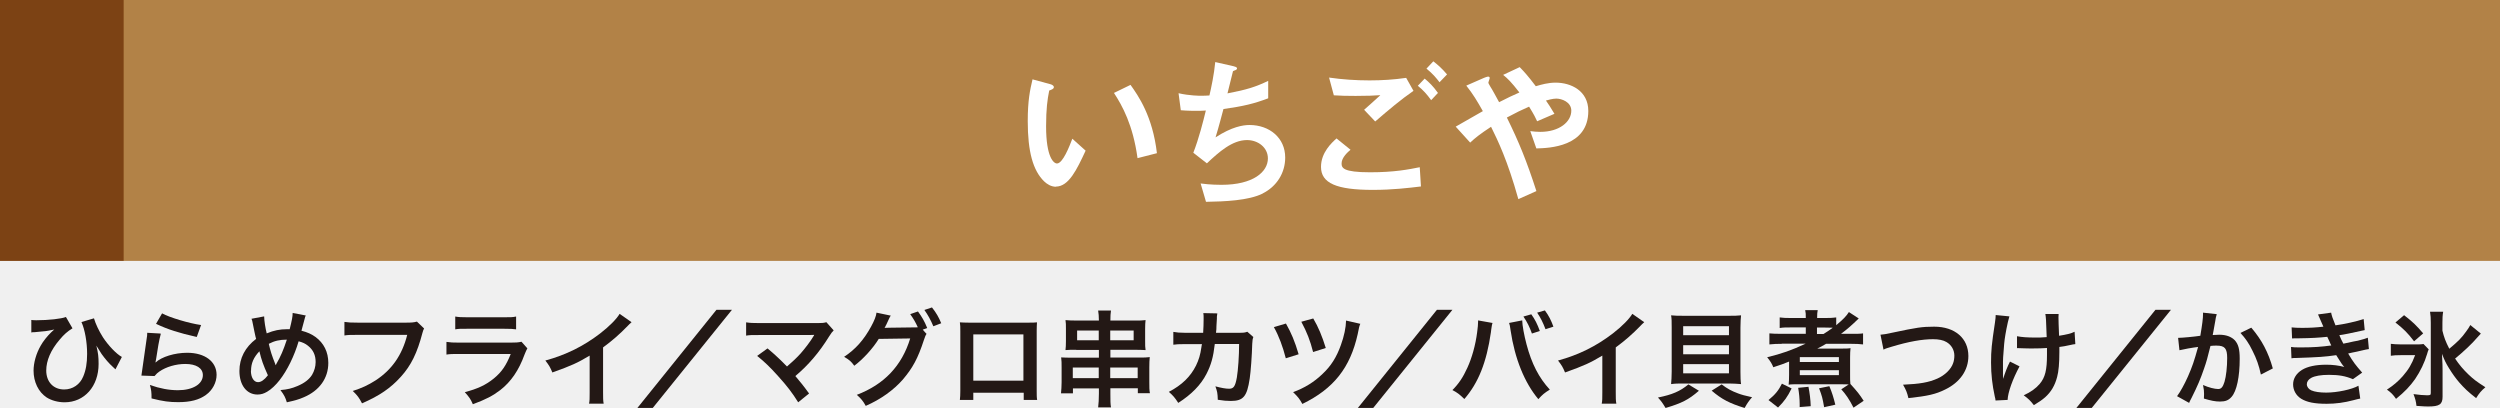
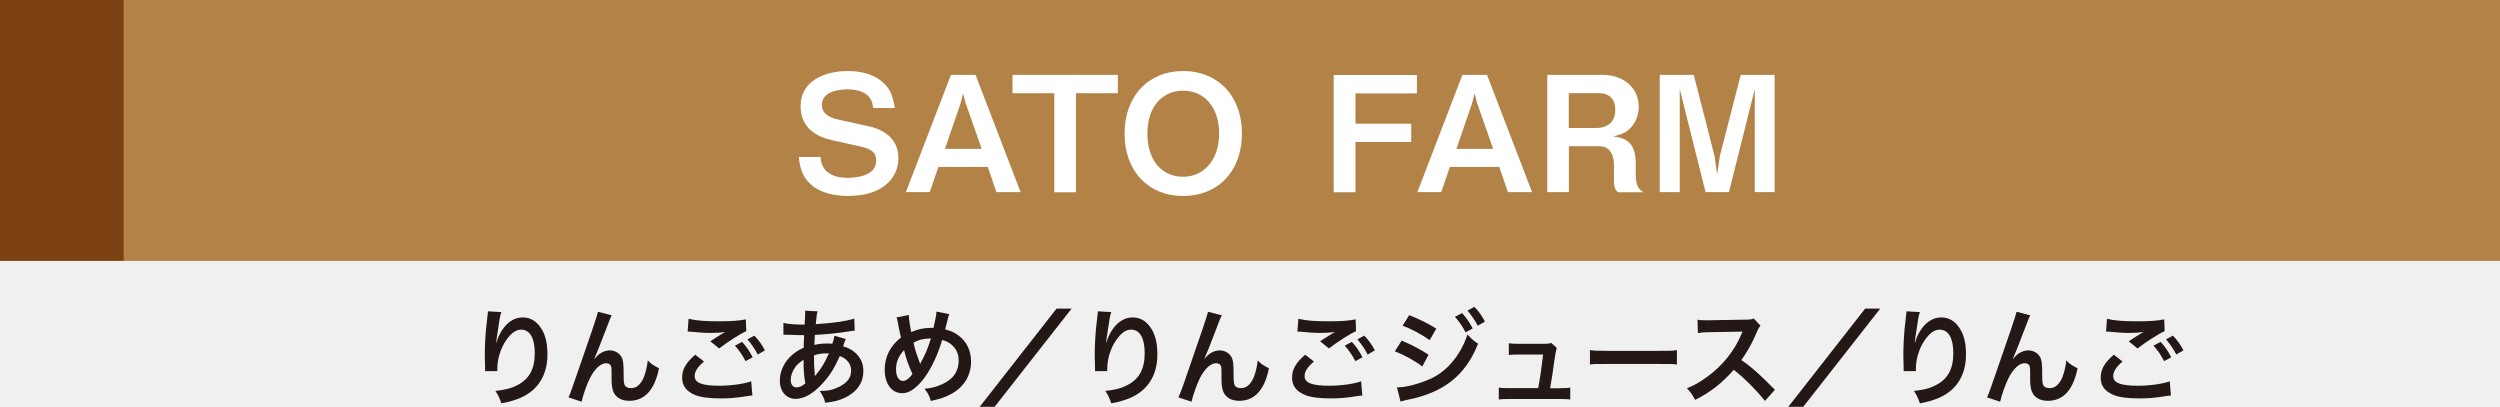
- <svg xmlns="http://www.w3.org/2000/svg" viewBox="0 0 167.6 27.35">
+ <svg xmlns="http://www.w3.org/2000/svg" viewBox="0 0 167.6 27.27">
  <defs>
    <style>
      .cls-1, .cls-2 {
        fill: #b28247;
      }

      .cls-3 {
        isolation: isolate;
      }

      .cls-4 {
        fill: #231815;
      }

      .cls-5 {
        fill: #fff;
      }

      .cls-2 {
        mix-blend-mode: multiply;
      }
    </style>
  </defs>
  <g class="cls-3">
    <g id="_レイヤー_2" data-name="レイヤー 2">
-       <g id="_テキスト1" data-name="テキスト1">
+       <g id="_レイヤー_1-2" data-name="レイヤー 1">
        <g>
          <g>
            <rect class="cls-1" width="167.6" height="17.49" />
            <rect class="cls-2" width="8.29" height="17.49" />
          </g>
          <g>
-             <path class="cls-4" d="M2.08,21.45c.13.01.19.02.35.02.82,0,1.7-.1,1.99-.22l.44.76c-.34.21-.57.41-.86.76-.6.7-.9,1.41-.9,2.07,0,.76.48,1.27,1.2,1.27.57,0,1.06-.33,1.28-.87.18-.43.26-.89.26-1.52,0-.78-.15-1.63-.38-2.13l.84-.25c.11.38.33.84.6,1.27.36.55.9,1.12,1.27,1.32l-.43.83c-.06-.06-.06-.06-.16-.15-.29-.26-.54-.56-.77-.88-.03-.04-.14-.22-.35-.56.12.5.15.75.15,1.23,0,1.5-.95,2.57-2.28,2.57-.44,0-.88-.12-1.21-.33-.54-.36-.87-1.03-.87-1.79,0-.54.18-1.16.48-1.68.16-.29.45-.65.71-.9t.12-.11s.03-.03.08-.07q-.08.01-.2.04c-.29.06-.39.08-1.13.14-.12,0-.13,0-.21.02v-.83Z" />
-             <path class="cls-4" d="M10.78,22.38c-.11.39-.22,1.04-.32,1.72q-.01.1-.04.2h.01c.41-.38,1.28-.65,2.12-.65,1.19,0,1.97.59,1.97,1.48,0,.51-.27,1.03-.72,1.35-.46.33-1.04.48-1.85.48-.6,0-.99-.05-1.79-.25,0-.43-.02-.57-.11-.9.69.24,1.29.35,1.88.35.99,0,1.67-.41,1.67-1.01,0-.47-.44-.75-1.18-.75-.62,0-1.28.19-1.74.51-.13.09-.17.13-.32.3l-.88-.03c.02-.13.02-.15.06-.42.06-.43.17-1.21.29-2.04.03-.17.04-.25.04-.41l.88.05ZM10.87,21.01c.48.27,1.82.67,2.61.78l-.29.8c-1.2-.27-1.93-.5-2.73-.88l.41-.71Z" />
-             <path class="cls-4" d="M17.71,21.22c0,.27.08.77.17,1.13.48-.2.89-.28,1.35-.28h.19c.15-.6.2-.85.2-1.09l.88.17c-.04.08-.06.13-.07.2-.1.38-.19.72-.22.82.41.11.66.22.94.42.56.41.86,1.01.86,1.74,0,1.03-.6,1.86-1.64,2.3-.34.15-.6.22-1.14.34-.11-.35-.17-.47-.43-.82.48-.04.76-.11,1.14-.27.48-.2.79-.45.98-.75.15-.26.24-.55.24-.86,0-.46-.16-.81-.51-1.09-.19-.15-.34-.22-.63-.3-.28.96-.76,1.95-1.28,2.61-.25.32-.55.61-.83.77-.22.13-.41.19-.65.19-.72,0-1.21-.63-1.21-1.58,0-.86.39-1.6,1.12-2.15-.04-.11-.16-.71-.24-1.11-.01-.09-.03-.13-.07-.24l.85-.16ZM16.82,24.85c0,.46.2.77.48.77.2,0,.42-.15.66-.46-.32-.71-.43-1.03-.57-1.61-.39.41-.56.81-.56,1.3ZM18.49,24.48s.02-.06.04-.09c.28-.48.47-.92.7-1.62-.48,0-.83.08-1.21.28.11.48.2.77.42,1.32.02.06.03.07.04.11h0Z" />
-             <path class="cls-4" d="M28.44,22c-.06.12-.08.17-.12.32-.35,1.34-.76,2.18-1.44,2.93-.69.77-1.44,1.28-2.61,1.79-.2-.38-.29-.51-.62-.83.62-.2,1.01-.38,1.53-.71,1.09-.71,1.78-1.7,2.12-3.05h-3.33c-.47,0-.63,0-.88.04v-.91c.27.04.42.05.9.05h3.21c.39,0,.53-.01.75-.07l.48.46Z" />
-             <path class="cls-4" d="M35.36,23.34c-.07.13-.11.22-.2.44-.37,1.03-.9,1.81-1.62,2.37-.5.38-.95.62-1.84.95-.15-.35-.24-.47-.54-.81.85-.22,1.41-.48,1.95-.92.52-.43.82-.86,1.13-1.64h-3.41c-.47,0-.64,0-.9.04v-.85c.27.04.42.05.91.05h3.33c.43,0,.57-.01.79-.06l.4.45ZM30.52,21.22c.23.04.38.05.82.05h2.44c.44,0,.59,0,.82-.05v.86c-.22-.03-.35-.04-.8-.04h-2.47c-.46,0-.59,0-.81.04v-.86Z" />
-             <path class="cls-4" d="M42.34,21.6c-.12.11-.15.13-.26.25-.53.55-1.05,1-1.65,1.44v2.99c0,.38,0,.59.04.78h-.98c.04-.2.04-.34.04-.76v-2.46c-.82.49-1.21.67-2.5,1.13-.15-.36-.22-.48-.47-.8,1.39-.38,2.56-.96,3.68-1.82.62-.48,1.1-.97,1.3-1.31l.8.56Z" />
-             <path class="cls-4" d="M49.07,20.77l-5.31,6.58h-1.03l5.3-6.58h1.04Z" />
-             <path class="cls-4" d="M51.46,23.36c.37.31.58.5.87.78q.38.39.43.43c.36-.31.66-.59.92-.88.3-.34.69-.86.85-1.14t.04-.06s0-.02.01-.04c-.07,0-.18.01-.32.01h-3.34c-.57,0-.64,0-.9.04v-.89c.27.04.44.05.91.05h3.89c.3,0,.41-.01.58-.06l.49.55c-.11.11-.15.16-.31.41-.66,1.07-1.4,1.93-2.26,2.65.29.34.56.67.92,1.17l-.73.59c-.39-.63-.76-1.11-1.35-1.76-.54-.6-.89-.94-1.4-1.35l.69-.5Z" />
-             <path class="cls-4" d="M62.12,22.37c-.06.09-.1.17-.18.42-.41,1.25-.75,1.87-1.41,2.65-.62.71-1.48,1.33-2.49,1.77-.18-.33-.31-.48-.6-.74,1.84-.7,3.02-1.95,3.58-3.78l-2.11.03c-.39.64-1.06,1.37-1.64,1.8-.21-.29-.31-.38-.68-.6.76-.5,1.32-1.13,1.81-2.03.21-.38.34-.71.36-.93l.96.2c-.05.06-.06.08-.12.21-.06.13-.12.27-.19.41-.04.06-.04.07-.05.1l-.06.1c.08,0,.2-.01.34-.01l1.53-.02c.19,0,.31,0,.36-.01-.16-.35-.29-.57-.51-.88l.52-.18c.27.37.43.64.62,1.11l-.3.11.24.27ZM62.57,21.87c-.17-.41-.37-.77-.6-1.09l.51-.17c.29.37.45.65.62,1.06l-.52.2Z" />
-             <path class="cls-4" d="M65.25,26.32v.49h-.9c.02-.17.03-.34.03-.6v-4.01c0-.27,0-.4-.03-.59.17.01.32.02.6.02h3.98c.3,0,.43,0,.59-.02-.01.18-.02.32-.02.58v4.01c0,.26,0,.45.03.61h-.9v-.48h-3.36ZM68.61,22.42h-3.36v3.1h3.36v-3.1Z" />
-             <path class="cls-4" d="M72.15,23.45c-.34,0-.52,0-.72.02.02-.17.03-.34.03-.61v-.81c0-.27,0-.42-.03-.59.2.02.43.03.78.03h1.46c0-.3-.02-.46-.05-.67h.86c-.03.2-.04.36-.04.67h1.58c.36,0,.57,0,.78-.03-.02.17-.03.31-.03.59v.81c0,.29,0,.43.03.61-.2-.01-.42-.02-.72-.02h-1.64v.52h1.93c.34,0,.52,0,.71-.03-.02.2-.03.36-.03.68v1c0,.34,0,.53.04.74h-.81v-.33h-1.84v.36c0,.46,0,.67.04.92h-.86c.03-.26.05-.53.05-.92v-.35h-1.74v.33h-.8c.02-.24.04-.46.04-.74v-1c0-.27,0-.47-.03-.67.2.01.38.02.69.02h1.84v-.52h-1.51ZM71.92,24.64v.71h1.74v-.71h-1.74ZM72.21,22.16v.65h1.45v-.65h-1.45ZM74.43,22.81h1.57v-.65h-1.57v.65ZM74.43,25.35h1.84v-.71h-1.84v.71Z" />
-             <path class="cls-4" d="M84.03,22.58c-.05.13-.07.22-.08.47-.02.79-.1,1.87-.17,2.33-.18,1.21-.43,1.5-1.27,1.5-.27,0-.5-.02-.87-.08-.01-.44-.04-.57-.16-.9.41.11.69.16.92.16.3,0,.41-.15.52-.76.08-.48.15-1.44.15-2.24h-1.63c-.1.88-.25,1.41-.56,2.01-.38.74-1.01,1.38-1.89,1.94-.24-.37-.34-.48-.63-.74.88-.46,1.45-1.02,1.82-1.76.19-.39.29-.73.36-1.22.01-.1.03-.17.04-.22h-1.16c-.43,0-.53.01-.76.04v-.86c.23.04.42.06.77.06h1.23c.02-.27.03-.68.03-.88v-.17c0-.09,0-.15-.02-.27l.94.02c-.01.09-.02.12-.03.22,0,.04,0,.08,0,.13q-.01.15-.03.51c0,.15,0,.22-.03.44h1.55c.31,0,.38-.01.55-.07l.4.35Z" />
-             <path class="cls-4" d="M86.21,21.69c.36.64.59,1.18.85,2.06l-.86.27c-.2-.78-.47-1.51-.8-2.09l.81-.24ZM91.19,21.72c-.06.15-.08.2-.17.68-.5,2.25-1.61,3.66-3.71,4.68-.19-.34-.28-.46-.62-.79.78-.29,1.4-.67,1.97-1.22.57-.53.94-1.12,1.23-1.93.22-.6.34-1.18.35-1.65l.96.22ZM88.04,21.35c.34.57.6,1.2.84,1.98l-.85.27c-.2-.78-.41-1.32-.79-2.03l.8-.22Z" />
-             <path class="cls-4" d="M97.37,20.77l-5.31,6.58h-1.03l5.3-6.58h1.04Z" />
-             <path class="cls-4" d="M100.06,21.65c-.02.08-.03.08-.04.14l-.02.12-.03.2-.02.17c-.29,2.01-.84,3.39-1.78,4.47-.33-.32-.46-.42-.8-.6.42-.42.71-.85,1-1.49.3-.65.55-1.52.66-2.4.04-.29.06-.53.06-.68v-.1l.96.17ZM102.05,21.48c0,.32.13,1.01.29,1.61.34,1.29.83,2.24,1.56,3.03-.36.22-.5.34-.77.64-.93-1.11-1.58-2.72-1.86-4.61-.04-.29-.06-.4-.1-.5l.87-.17ZM102.65,21.06c.26.36.41.66.58,1.13l-.53.17c-.16-.45-.31-.75-.57-1.14l.53-.15ZM103.61,22.07c-.16-.43-.34-.79-.56-1.11l.52-.15c.27.37.42.67.57,1.09l-.53.17Z" />
-             <path class="cls-4" d="M110.23,21.6c-.12.11-.15.13-.26.25-.53.55-1.05,1-1.65,1.44v2.99c0,.38,0,.59.04.78h-.98c.04-.2.04-.34.04-.76v-2.46c-.82.49-1.21.67-2.5,1.13-.15-.36-.22-.48-.47-.8,1.39-.38,2.56-.96,3.68-1.82.62-.48,1.1-.97,1.3-1.31l.8.56Z" />
-             <path class="cls-4" d="M113.89,26.2c-.69.6-1.15.83-2.23,1.15-.22-.36-.27-.43-.51-.7.95-.19,1.49-.42,2.04-.88l.71.43ZM116.68,24.93c0,.33.01.64.04.82-.26-.02-.54-.04-.8-.04h-3.09c-.29,0-.52,0-.8.04.02-.22.04-.5.04-.83v-2.98c0-.37,0-.58-.04-.8.25.03.5.03.83.03h3.06c.34,0,.53,0,.8-.03-.02.17-.04.49-.04.82v2.98ZM112.84,22.47h3.07v-.6h-3.07v.6ZM112.84,23.75h3.07v-.61h-3.07v.61ZM112.84,25.03h3.07v-.62h-3.07v.62ZM115.42,25.77c.38.29.66.44,1.09.6.26.1.46.15.95.26-.19.21-.34.42-.5.72-1.01-.31-1.53-.58-2.21-1.16l.67-.42Z" />
-             <path class="cls-4" d="M119.45,23.05c-.28,0-.6.01-.83.04v-.74c.19.02.44.03.84.03h1.6v-.43h-.99c-.32,0-.53,0-.76.04v-.71c.2.03.41.04.77.04h.98c0-.27,0-.35-.04-.53h.84c-.03.15-.04.27-.04.53h.53c.34,0,.55-.01.75-.04v.52c.47-.39.69-.62.85-.88l.66.43c-.52.5-.75.7-1.19,1.03h.68c.38,0,.6,0,.8-.03v.74c-.24-.03-.47-.04-.8-.04h-1.68c-.22.13-.35.2-.59.32h1.49c.36,0,.58,0,.74-.03-.02.17-.03.35-.03.64v1.13c0,.27,0,.49.02.63.48.53.6.68.89,1.13l-.68.46c-.29-.57-.52-.9-.82-1.23l.5-.33c-.15,0-.34-.01-.57-.01h-2.77c-.31,0-.53,0-.69.03.02-.18.03-.38.03-.67v-.88c-.32.13-.58.23-1.06.38-.07-.2-.2-.42-.41-.67.98-.24,1.64-.47,2.58-.91h-1.59ZM118.56,26.82c.46-.38.67-.64.9-1.1l.65.32c-.28.57-.49.86-.91,1.28l-.64-.5ZM120.65,27.3v-.22c0-.32-.04-.74-.1-1.08l.69-.07c.08.42.14.86.15,1.3l-.75.06ZM120.66,24.27h2.62v-.33h-2.62v.33ZM120.66,25.15h2.62v-.33h-2.62v.33ZM122.25,22.39c.3-.19.45-.29.62-.42-.15,0-.29-.01-.5-.01h-.56v.43h.44ZM122.29,27.3c-.11-.63-.14-.74-.34-1.27l.69-.14c.19.46.27.72.4,1.24l-.76.17Z" />
-             <path class="cls-4" d="M126.06,22.44c.24-.02.35-.04.82-.14,1.6-.34,1.97-.4,2.79-.4,1.39,0,2.29.78,2.29,1.97,0,.95-.56,1.76-1.55,2.24-.64.32-1.18.44-2.47.58-.09-.38-.15-.53-.36-.9,1.12-.05,1.71-.15,2.3-.41.5-.22.92-.62,1.06-1.04.05-.14.08-.31.08-.5,0-.38-.2-.72-.53-.91-.22-.13-.52-.19-.9-.19-.73,0-1.63.16-2.76.5-.36.11-.41.12-.56.2l-.2-.99Z" />
-             <path class="cls-4" d="M135.39,24.56c-.46.85-.78,1.74-.8,2.25l-.81.04c0-.1-.02-.13-.05-.27-.17-.79-.25-1.48-.25-2.28s.04-1.21.26-2.66c.04-.29.05-.37.05-.52l.92.09c-.08.28-.12.44-.2.85-.11.59-.14.79-.18,1.38-.04.46-.05.67-.05.8,0,.02,0,.11,0,.22,0,.08,0,.2,0,.54v.13c0,.11.01.15.01.27.12-.39.29-.84.46-1.16l.62.31ZM135.22,22.54c.31.06.68.09,1.25.09.27,0,.38,0,.74-.03-.04-1.23-.05-1.3-.09-1.55h.89c-.01.1-.01.14-.01.22,0,.07,0,.13.01.45,0,.08.01.34.03.79.5-.08.81-.15,1.04-.27l.05.83c-.12.01-.16.02-.39.07-.32.07-.38.08-.68.12,0,.15,0,.21,0,.34,0,.74-.05,1.32-.15,1.67-.15.58-.41,1.01-.8,1.36-.22.19-.41.32-.76.53-.25-.32-.36-.42-.68-.66.48-.22.8-.45,1.07-.76.37-.44.49-.93.49-1.97,0-.15,0-.21,0-.44-.24.02-.6.03-.95.03-.2,0-.46,0-.64-.01-.2-.01-.23-.01-.32-.01h-.1v-.81Z" />
-             <path class="cls-4" d="M145.54,20.77l-5.31,6.58h-1.03l5.3-6.58h1.04Z" />
-             <path class="cls-4" d="M148.61,21.07c-.02.06-.04.14-.06.22-.01.09-.02.13-.04.24q-.02.15-.12.67c-.03.15-.03.17-.05.26.2-.01.3-.02.44-.02.46,0,.8.13,1.04.37.24.27.33.6.33,1.24,0,1.21-.2,2.16-.54,2.55-.2.23-.41.32-.78.32-.32,0-.61-.06-1.08-.2,0-.14.01-.24.01-.31,0-.18-.01-.32-.07-.6.38.17.78.27,1.02.27.2,0,.31-.13.42-.48.11-.36.18-1,.18-1.6,0-.64-.16-.83-.71-.83-.14,0-.24,0-.41.02-.21.85-.27,1.06-.43,1.52-.24.7-.43,1.15-.84,1.97q-.04.07-.11.21s-.02.05-.05.12l-.81-.45c.21-.28.49-.78.73-1.32.3-.69.4-.98.68-1.98-.36.04-1.02.16-1.25.22l-.09-.83c.26,0,1.11-.08,1.49-.14.13-.76.18-1.18.18-1.42v-.13l.91.1ZM150.93,21.97c.7.82,1.14,1.65,1.44,2.73l-.8.41c-.13-.6-.29-1.06-.56-1.59-.25-.52-.48-.84-.81-1.2l.72-.35Z" />
-             <path class="cls-4" d="M153.65,21.95c.2.02.36.03.67.03.53,0,.91-.02,1.44-.08q-.02-.06-.08-.18c-.18-.41-.27-.62-.28-.64l.88-.12c.03.18.1.39.29.85.6-.08,1.41-.26,1.89-.42l.07.74q-.07.01-.24.05c-.47.11-1.25.27-1.46.29.11.26.15.35.27.57.6-.13.93-.2.97-.2.4-.1.48-.13.67-.2l.07.76c-.13.02-.28.05-.44.09-.29.07-.52.12-.69.15q-.17.04-.26.06c.36.6.48.75.94,1.28l-.62.44c-.5-.21-.93-.29-1.61-.29-.53,0-.94.07-1.18.2-.2.11-.3.26-.3.43s.12.33.3.41c.22.1.59.15,1,.15.73,0,1.72-.21,2.16-.46l.12.86q-.13.02-.46.11c-.6.16-1.18.24-1.79.24-.8,0-1.32-.1-1.71-.34-.34-.21-.54-.57-.54-.96s.21-.73.59-.97c.37-.23.93-.35,1.63-.35.43,0,.83.05,1.21.15-.11-.11-.24-.3-.54-.79-.74.11-1.19.14-2.71.19-.12,0-.17,0-.29.02l-.03-.76c.2.03.25.03.72.03.74,0,1.32-.04,1.98-.13-.04-.08-.07-.13-.12-.26-.07-.15-.09-.19-.15-.32-.56.06-1.06.09-1.88.1-.29,0-.33,0-.48.01l-.03-.74Z" />
-             <path class="cls-4" d="M162.82,23.42q-.07.16-.1.29c-.18.61-.46,1.18-.81,1.7-.34.48-.7.86-1.28,1.33-.19-.28-.34-.43-.61-.62.42-.27.75-.55,1.06-.9.39-.45.6-.8.83-1.41h-.96c-.28,0-.49.01-.67.04v-.8c.16.02.41.04.71.04h.85c.33,0,.48,0,.63-.03l.35.36ZM161.17,21.13c.6.47.78.64,1.28,1.22l-.61.53c-.44-.57-.68-.81-1.25-1.26l.58-.49ZM166.32,22.36q-.07.07-.22.24c-.38.45-.94.97-1.51,1.44.29.43.53.71.89,1.06.35.33.53.47,1.14.86-.27.23-.41.39-.62.73-.54-.42-.79-.66-1.14-1.06-.24-.28-.44-.56-.67-.93s-.31-.55-.48-.98c.04.72.04.88.04,1.15v1.72c0,.51-.2.66-.95.66-.17,0-.22,0-.8-.04-.03-.29-.08-.48-.2-.79.38.05.67.08.91.08.22,0,.25-.02.25-.17v-4.69c0-.29-.01-.5-.05-.74h.88c-.04.22-.05.44-.05.74v.53c.11.45.21.72.46,1.21.61-.51.81-.71,1.14-1.17.12-.16.2-.29.27-.42l.7.57Z" />
+             <path class="cls-4" d="M33.61,20.92c-.08.24-.12.42-.25,1.35-.05.29-.08.53-.09.7h.02s.01-.04.04-.15c.07-.25.25-.59.43-.83.37-.48.8-.71,1.29-.71.46,0,.87.22,1.16.63.34.47.49,1.04.49,1.86,0,1.35-.61,2.36-1.76,2.88-.35.16-.82.3-1.33.39-.14-.4-.21-.55-.4-.83.68-.08,1.08-.18,1.49-.4.79-.41,1.15-1.08,1.15-2.14,0-1.01-.33-1.57-.91-1.57-.26,0-.5.12-.74.37-.53.57-.86,1.43-.86,2.26v.15h-.82s0-.06,0-.08v-.13c0-.2-.02-.72-.02-.86,0-.57.04-1.34.09-1.83l.1-.87c.01-.12.02-.15.02-.24l.86.05Z" />
+             <path class="cls-4" d="M39.87,24.05s.04-.05.13-.15c.22-.25.57-.41.88-.41s.61.16.76.4c.14.22.17.48.17,1.28,0,.5.03.64.15.75.07.06.2.1.36.1.36,0,.65-.26.85-.75.12-.31.22-.75.26-1.11.22.24.33.31.75.53-.29,1.45-.96,2.18-1.99,2.18-.52,0-.9-.21-1.07-.61-.07-.18-.12-.43-.12-.78v-.07c0-.25,0-.42,0-.49,0-.22-.01-.32-.05-.41-.05-.1-.17-.16-.31-.16-.37,0-.75.35-1.08.98-.21.4-.48,1.18-.57,1.6l-.88-.29c.1-.2.16-.37.37-.98q1.57-4.48,1.61-4.76l.92.24c-.1.19-.13.27-.33.8-.39,1.02-.69,1.79-.84,2.12h.01Z" />
+             <path class="cls-4" d="M47.19,24.24c-.43.37-.62.67-.62.97,0,.46.5.65,1.65.65.81,0,1.7-.13,2.14-.3l.08.96c-.12,0-.14,0-.3.03-.82.13-1.25.16-1.84.16-.74,0-1.34-.08-1.7-.23-.59-.24-.87-.62-.87-1.17s.26-1,.88-1.53l.59.46ZM46.16,21.37c.52.13,1.13.17,2.04.17.86,0,1.35-.04,1.8-.13l.03.79c-.41.18-1.25.72-1.82,1.16l-.59-.48c.43-.28.5-.33.67-.43.07-.04.09-.06.18-.11.05-.03.06-.03.15-.08-.3.04-.59.06-1.02.06-.35,0-.91-.04-1.25-.08-.08,0-.13-.01-.16-.01-.01,0-.05,0-.09,0l.06-.83ZM49.75,22.92c.3.33.48.59.71,1.03l-.48.26c-.22-.43-.42-.71-.71-1.04l.48-.25ZM50.8,23.77c-.2-.39-.43-.71-.69-1.02l.46-.25c.31.32.5.59.71.99l-.47.27Z" />
+             <path class="cls-4" d="M56.69,22.75q-.03.06-.08.2c-.07.2-.07.2-.09.27.28.07.48.17.71.34.44.34.65.77.65,1.32,0,.76-.4,1.36-1.17,1.75-.4.2-.79.31-1.39.37-.07-.3-.14-.43-.36-.79.55,0,.9-.08,1.3-.28.54-.27.8-.61.8-1.09,0-.44-.28-.8-.76-.97-.37.83-.69,1.34-1.18,1.86-.61.67-1.22,1.01-1.78,1.01-.63,0-1.06-.5-1.06-1.23,0-.57.24-1.13.67-1.57.27-.27.52-.45.93-.63,0-.22.01-.5.03-.84-.08,0-.44,0-1.1-.03h-.13s-.08,0-.16,0v-.79c.31.07.71.11,1.27.11h.15q0-.14.03-.42c0-.09.01-.27.01-.4,0-.03,0-.06-.01-.11l.84.04c-.05.19-.08.37-.12.86,1.09-.06,2.06-.2,2.58-.37l.03.81c-.09,0-.12,0-.27.03-.75.13-1.85.23-2.4.25-.02.3-.03.52-.03.67.37-.08.52-.09.94-.09.08,0,.14,0,.26.01.08-.22.12-.37.14-.53l.77.22ZM53.32,24.61c-.2.27-.31.56-.31.85,0,.32.15.51.39.51.19,0,.37-.08.59-.27-.09-.46-.12-.9-.12-1.58-.3.2-.42.31-.55.48ZM54.65,25.19s.03-.04.08-.1c.32-.37.59-.82.84-1.4-.08,0-.11,0-.18,0-.3,0-.54.04-.82.13,0,.64,0,.71.05,1.2t0,.09s0,.04,0,.08h.01Z" />
+             <path class="cls-4" d="M60.93,21.13c0,.27.08.77.16,1.13.46-.2.87-.28,1.31-.28h.18c.14-.6.19-.85.2-1.09l.86.17c-.04.08-.05.13-.07.2-.09.38-.18.72-.21.82.4.11.65.22.91.42.54.41.83,1.01.83,1.74,0,1.03-.58,1.86-1.59,2.3-.33.15-.58.22-1.11.34-.1-.35-.16-.47-.42-.82.47-.04.74-.11,1.11-.27.46-.2.77-.45.95-.75.15-.26.23-.55.23-.86,0-.46-.16-.81-.5-1.09-.18-.15-.33-.22-.61-.3-.27.96-.74,1.95-1.24,2.61-.25.32-.54.61-.81.77-.21.13-.4.19-.63.19-.7,0-1.17-.63-1.17-1.58,0-.86.38-1.6,1.09-2.15-.03-.11-.16-.71-.23-1.11-.01-.09-.03-.13-.07-.24l.82-.16ZM60.07,24.77c0,.46.19.77.46.77.19,0,.41-.15.64-.46-.31-.71-.42-1.03-.56-1.61-.38.41-.54.81-.54,1.3ZM61.69,24.4s.02-.06.04-.09c.27-.48.46-.92.68-1.62-.47,0-.81.08-1.17.28.11.48.2.77.41,1.32.02.06.03.07.03.11h0Z" />
+             <path class="cls-4" d="M71.84,20.69l-5.16,6.58h-1l5.15-6.58h1.01Z" />
+             <path class="cls-4" d="M74.5,20.92c-.08.24-.12.42-.25,1.35-.05.29-.08.53-.09.7h.02s.01-.04.04-.15c.07-.25.25-.59.43-.83.37-.48.8-.71,1.29-.71.46,0,.87.22,1.16.63.34.47.49,1.04.49,1.86,0,1.35-.61,2.36-1.76,2.88-.35.16-.82.3-1.33.39-.14-.4-.21-.55-.4-.83.68-.08,1.08-.18,1.49-.4.79-.41,1.15-1.08,1.15-2.14,0-1.01-.33-1.57-.91-1.57-.26,0-.5.12-.74.37-.53.57-.86,1.43-.86,2.26v.15h-.82s0-.06,0-.08v-.13c0-.2-.02-.72-.02-.86,0-.57.04-1.34.09-1.83l.1-.87c.01-.12.02-.15.02-.24l.86.05Z" />
+             <path class="cls-4" d="M80.76,24.05s.04-.05.13-.15c.22-.25.57-.41.88-.41s.61.16.76.4c.14.22.17.48.17,1.28,0,.5.03.64.15.75.07.06.2.1.36.1.36,0,.65-.26.85-.75.12-.31.22-.75.26-1.11.22.24.33.31.75.53-.29,1.45-.96,2.18-1.99,2.18-.52,0-.9-.21-1.07-.61-.07-.18-.12-.43-.12-.78v-.07c0-.25,0-.42,0-.49,0-.22-.01-.32-.05-.41-.05-.1-.17-.16-.31-.16-.37,0-.75.35-1.08.98-.2.4-.48,1.18-.57,1.6l-.88-.29c.1-.2.16-.37.38-.98q1.56-4.48,1.61-4.76l.92.24c-.1.19-.13.27-.33.8-.39,1.02-.69,1.79-.84,2.12h.01Z" />
+             <path class="cls-4" d="M88.08,24.24c-.43.37-.62.67-.62.97,0,.46.5.65,1.65.65.81,0,1.7-.13,2.14-.3l.08.96c-.12,0-.14,0-.3.03-.82.13-1.25.16-1.84.16-.74,0-1.34-.08-1.7-.23-.59-.24-.87-.62-.87-1.17s.26-1,.88-1.53l.59.46ZM87.04,21.37c.52.13,1.13.17,2.04.17.86,0,1.35-.04,1.8-.13l.03.79c-.41.18-1.25.72-1.82,1.16l-.59-.48c.43-.28.5-.33.67-.43.07-.04.09-.06.18-.11.05-.03.06-.03.15-.08-.3.04-.59.06-1.02.06-.35,0-.91-.04-1.25-.08-.08,0-.13-.01-.16-.01-.01,0-.05,0-.09,0l.06-.83ZM90.63,22.92c.3.33.48.59.71,1.03l-.48.26c-.22-.43-.42-.71-.71-1.04l.48-.25ZM91.69,23.77c-.2-.39-.43-.71-.69-1.02l.46-.25c.31.32.5.59.71.99l-.47.27Z" />
+             <path class="cls-4" d="M93.96,22.83c.63.26,1.3.61,1.81.95l-.42.79c-.45-.36-1.22-.78-1.84-1.02l.46-.72ZM93.65,25.97c.53,0,1.25-.17,1.97-.46,1.25-.45,2.27-1.6,2.76-3.09.26.29.39.41.71.62-.84,2.12-2.28,3.27-4.72,3.76-.29.06-.35.08-.48.12l-.24-.96ZM94.48,21.13c.64.25,1.32.59,1.81.9l-.44.77c-.55-.38-1.32-.8-1.82-.96l.44-.71ZM98.02,20.99c.3.33.48.6.71,1.03l-.48.26c-.22-.43-.42-.71-.71-1.04l.48-.25ZM99.07,21.84c-.2-.38-.43-.71-.69-1.02l.46-.25c.31.32.5.59.71.99l-.47.27Z" />
+             <path class="cls-4" d="M104.64,26.02c.31,0,.44,0,.63-.04v.8c-.18-.02-.34-.03-.63-.03h-3.53c-.3,0-.44,0-.63.03v-.8c.19.04.31.04.63.04h2.01c.12-.62.26-1.61.33-2.25h-1.69c-.33,0-.43,0-.61.03v-.79c.17.03.36.04.63.04h1.72c.24,0,.34-.01.5-.06l.37.34q-.08.22-.16.8c-.1.77-.18,1.27-.29,1.9h.71Z" />
+             <path class="cls-4" d="M106.59,23.47c.3.04.43.05,1.1.05h3.63c.67,0,.8,0,1.1-.05v.97c-.27-.04-.35-.04-1.11-.04h-3.61c-.76,0-.84,0-1.11.04v-.97Z" />
+             <path class="cls-4" d="M118.32,26.87c-.57-.71-1.35-1.5-2.09-2.08-.77.88-1.55,1.5-2.59,2.02-.19-.36-.27-.48-.55-.78.52-.21.85-.4,1.36-.77,1.03-.74,1.84-1.76,2.29-2.85l.08-.18q-.11,0-2.25.04c-.33,0-.51.02-.74.06l-.03-.9c.19.04.32.04.6.04h.16l2.4-.04c.38,0,.44-.01.61-.08l.45.48c-.09.11-.14.2-.22.38-.31.75-.65,1.36-1.06,1.93.43.29.8.59,1.26,1.02q.17.15.99.97l-.65.73Z" />
+             <path class="cls-4" d="M126.05,20.69l-5.16,6.58h-1l5.15-6.58h1.01Z" />
+             <path class="cls-4" d="M128.71,20.92c-.08.24-.12.42-.25,1.35-.05.29-.08.53-.09.7h.02s.01-.04.04-.15c.07-.25.25-.59.43-.83.37-.48.8-.71,1.29-.71.46,0,.87.22,1.16.63.34.47.49,1.04.49,1.86,0,1.35-.61,2.36-1.76,2.88-.35.16-.82.3-1.33.39-.14-.4-.21-.55-.4-.83.68-.08,1.08-.18,1.49-.4.79-.41,1.15-1.08,1.15-2.14,0-1.01-.33-1.57-.91-1.57-.26,0-.5.12-.74.37-.53.57-.86,1.43-.86,2.26v.15h-.82s0-.06,0-.08v-.13c0-.2-.02-.72-.02-.86,0-.57.04-1.34.09-1.83l.1-.87c.01-.12.02-.15.02-.24l.86.05Z" />
+             <path class="cls-4" d="M134.97,24.05s.04-.05.13-.15c.22-.25.57-.41.88-.41s.61.16.76.4c.14.22.17.48.17,1.28,0,.5.03.64.15.75.07.06.2.1.36.1.36,0,.65-.26.85-.75.12-.31.22-.75.26-1.11.22.24.33.31.75.53-.29,1.45-.96,2.18-1.99,2.18-.52,0-.9-.21-1.07-.61-.07-.18-.12-.43-.12-.78v-.07c0-.25,0-.42,0-.49,0-.22-.01-.32-.05-.41-.05-.1-.17-.16-.31-.16-.37,0-.75.35-1.08.98-.21.4-.48,1.18-.57,1.6l-.88-.29c.1-.2.16-.37.37-.98q1.57-4.48,1.61-4.76l.92.24c-.1.19-.13.27-.33.8-.39,1.02-.69,1.79-.84,2.12h.01Z" />
+             <path class="cls-4" d="M142.29,24.24c-.43.37-.62.67-.62.97,0,.46.5.65,1.65.65.81,0,1.7-.13,2.14-.3l.08.96c-.12,0-.14,0-.3.03-.82.13-1.25.16-1.84.16-.74,0-1.34-.08-1.7-.23-.59-.24-.87-.62-.87-1.17s.26-1,.88-1.53l.59.46ZM141.25,21.37c.52.13,1.13.17,2.04.17.86,0,1.35-.04,1.8-.13l.03.79c-.41.18-1.25.72-1.82,1.16l-.59-.48c.43-.28.5-.33.67-.43.07-.04.09-.06.18-.11.05-.03.06-.03.15-.08-.3.04-.59.06-1.02.06-.35,0-.91-.04-1.25-.08-.08,0-.13-.01-.16-.01-.01,0-.05,0-.09,0l.06-.83ZM144.85,22.92c.3.33.48.59.71,1.03l-.48.26c-.22-.43-.42-.71-.71-1.04l.48-.25ZM145.9,23.77c-.2-.39-.43-.71-.69-1.02l.46-.25c.31.32.5.59.71.99l-.47.27Z" />
          </g>
          <g>
-             <path class="cls-5" d="M70.8,12.52c-.34,0-.61-.18-.8-.36-.75-.73-1.1-1.99-1.1-4.04,0-1.38.15-2.08.32-2.8l1.18.32c.08.02.25.08.25.2,0,.12-.13.16-.31.23-.12.59-.21,1.22-.21,2.4,0,2.1.52,2.49.73,2.49.39,0,.83-1.14,1.03-1.66l.89.8c-.59,1.27-1.13,2.41-2,2.41ZM76.26,10.6c-.31-2.24-1.02-3.51-1.58-4.37l1.11-.54c.52.73,1.48,2.09,1.77,4.58l-1.29.33Z" />
-             <path class="cls-5" d="M84.66,12.97c-.95.48-2.58.54-3.81.56l-.36-1.23c.66.09,1.27.09,1.4.09,2.13,0,3.11-.87,3.11-1.77,0-.73-.66-1.23-1.4-1.23-.99,0-1.88.8-2.69,1.56l-.91-.71c.37-.94.67-2.13.84-2.83-.23.02-.46.02-.67.02-.1,0-.58,0-1.01-.04l-.15-1.14c.74.17,1.44.17,1.51.17.2,0,.39-.01.56-.02.12-.51.31-1.4.39-2.24l1.23.28c.08.02.23.06.23.14,0,.12-.14.12-.27.19-.05.21-.31,1.26-.37,1.49,1.27-.24,1.91-.44,2.73-.84v1.17c-.95.36-1.65.53-3,.72-.09.33-.31,1.19-.53,1.9,1.09-.71,1.84-.83,2.28-.83,1.33,0,2.39.86,2.39,2.18,0,1.03-.56,1.93-1.51,2.41Z" />
-             <path class="cls-5" d="M92.03,12.73c-2.43,0-3.47-.45-3.47-1.54,0-.97.72-1.62,1.04-1.91l.94.76c-.17.14-.6.52-.6.91,0,.3.08.6,1.91.6,1.63,0,2.58-.19,3.33-.34l.08,1.29c-.83.1-1.91.23-3.22.23ZM92.19,8.14l-.74-.78c.25-.22.68-.6,1.09-.98-.46.03-.84.05-1.66.05-.65,0-.96-.01-1.46-.04l-.32-1.19c.89.13,1.81.19,2.71.19.82,0,1.64-.05,2.46-.17l.49.87c-.84.58-1.67,1.28-2.55,2.04ZM95.94,6.71c-.28-.39-.52-.66-.89-.96l.46-.48c.31.26.56.5.89.96l-.46.49ZM96.51,5.52c-.23-.3-.44-.56-.88-.92l.46-.49c.31.24.61.51.92.88l-.5.52Z" />
-             <path class="cls-5" d="M103,9.96l-.41-1.17c.22.03.45.05.67.05,1.29,0,2.08-.68,2.08-1.42,0-.59-.66-.81-1-.81-.25,0-.55.09-.7.13.15.2.32.48.57.89l-1.16.5c-.1-.22-.2-.43-.54-.98-.53.23-.83.38-1.49.73.81,1.64,1.33,2.92,1.98,4.93l-1.21.54c-.73-2.61-1.37-3.92-1.83-4.85-.73.48-1.06.74-1.4,1.06l-.97-1.07c.15-.09.32-.18,1.82-1.04-.37-.66-.67-1.16-1.11-1.71l1.14-.5c.13-.05.43-.2.43-.01,0,.05-.09.27-.09.32,0,.04.11.21.14.27.08.11.4.7.58,1.03.58-.3.91-.45,1.36-.65-.54-.7-.8-.95-1.09-1.18l1.11-.52c.31.32.55.58,1.08,1.28.37-.11.83-.24,1.33-.24,1.02,0,2.19.54,2.19,1.9,0,2.41-2.64,2.49-3.48,2.51Z" />
+             <path class="cls-5" d="M56.94,13.14c-1.35,0-3.26-.37-3.38-2.62h1.45c.06,1.26,1.22,1.4,1.8,1.4.37,0,1.93-.04,1.93-1.15,0-.57-.34-.79-1.06-.95l-1.9-.42c-1.01-.23-2.11-.8-2.11-2.29,0-1.69,1.63-2.35,3.17-2.35.66,0,1.65.12,2.37.78.45.41.62.79.78,1.7h-1.46c-.05-1.19-1.31-1.25-1.71-1.25-.26,0-1.72.02-1.72,1.04,0,.45.27.81,1.11.99l2.05.45c.6.13,1.97.59,1.97,2.13,0,1.44-1.21,2.53-3.29,2.53Z" />
+             <path class="cls-5" d="M66.8,12.88l-.58-1.69h-3.31l-.58,1.69h-1.6l3.02-7.86h1.65l3.02,7.86h-1.61ZM64.74,6.95l-.17-.69-.18.69-1.04,3.03h2.46l-1.06-3.03Z" />
+             <path class="cls-5" d="M72.13,6.25v6.64h-1.45v-6.64h-2.8v-1.23h7.06v1.23h-2.8Z" />
+             <path class="cls-5" d="M79.32,13.14c-2.33,0-3.93-1.66-3.93-4.19s1.62-4.19,3.93-4.19,3.94,1.65,3.94,4.19-1.62,4.19-3.94,4.19ZM79.32,6.08c-1.35,0-2.4,1.01-2.4,2.88s1.04,2.89,2.4,2.89,2.41-1.1,2.41-2.89-1-2.88-2.41-2.88Z" />
+             <path class="cls-5" d="M90.87,6.25v2.04h3.74v1.23h-3.74v3.37h-1.46v-7.86h5.58v1.23h-4.13Z" />
+             <path class="cls-5" d="M101.09,12.88l-.58-1.69h-3.31l-.58,1.69h-1.6l3.02-7.86h1.65l3.02,7.86h-1.61ZM99.03,6.95l-.17-.69-.18.69-1.04,3.03h2.46l-1.06-3.03Z" />
+             <path class="cls-5" d="M108.46,12.88c-.16-.15-.26-.27-.26-.84v-.95c0-.56-.17-1.29-1.01-1.29h-2.01v3.08h-1.45v-7.86h3.71c1.46,0,2.42.91,2.42,2.13,0,.52-.17.99-.48,1.35-.3.34-.56.49-1.23.64.76.11,1.51.33,1.51,1.81v.8c0,.79.29.99.51,1.14h-1.69ZM107.23,6.25h-2.06v2.33h1.82c.81,0,1.3-.42,1.3-1.23,0-.71-.42-1.1-1.07-1.1Z" />
+             <path class="cls-5" d="M117.64,12.88v-6.91l-1.73,6.91h-1.57l-1.73-6.91v6.91h-1.34v-7.86h2.28l1.39,5.43.18,1.25.18-1.25,1.4-5.43h2.27v7.86h-1.34Z" />
          </g>
        </g>
      </g>
    </g>
  </g>
</svg>
